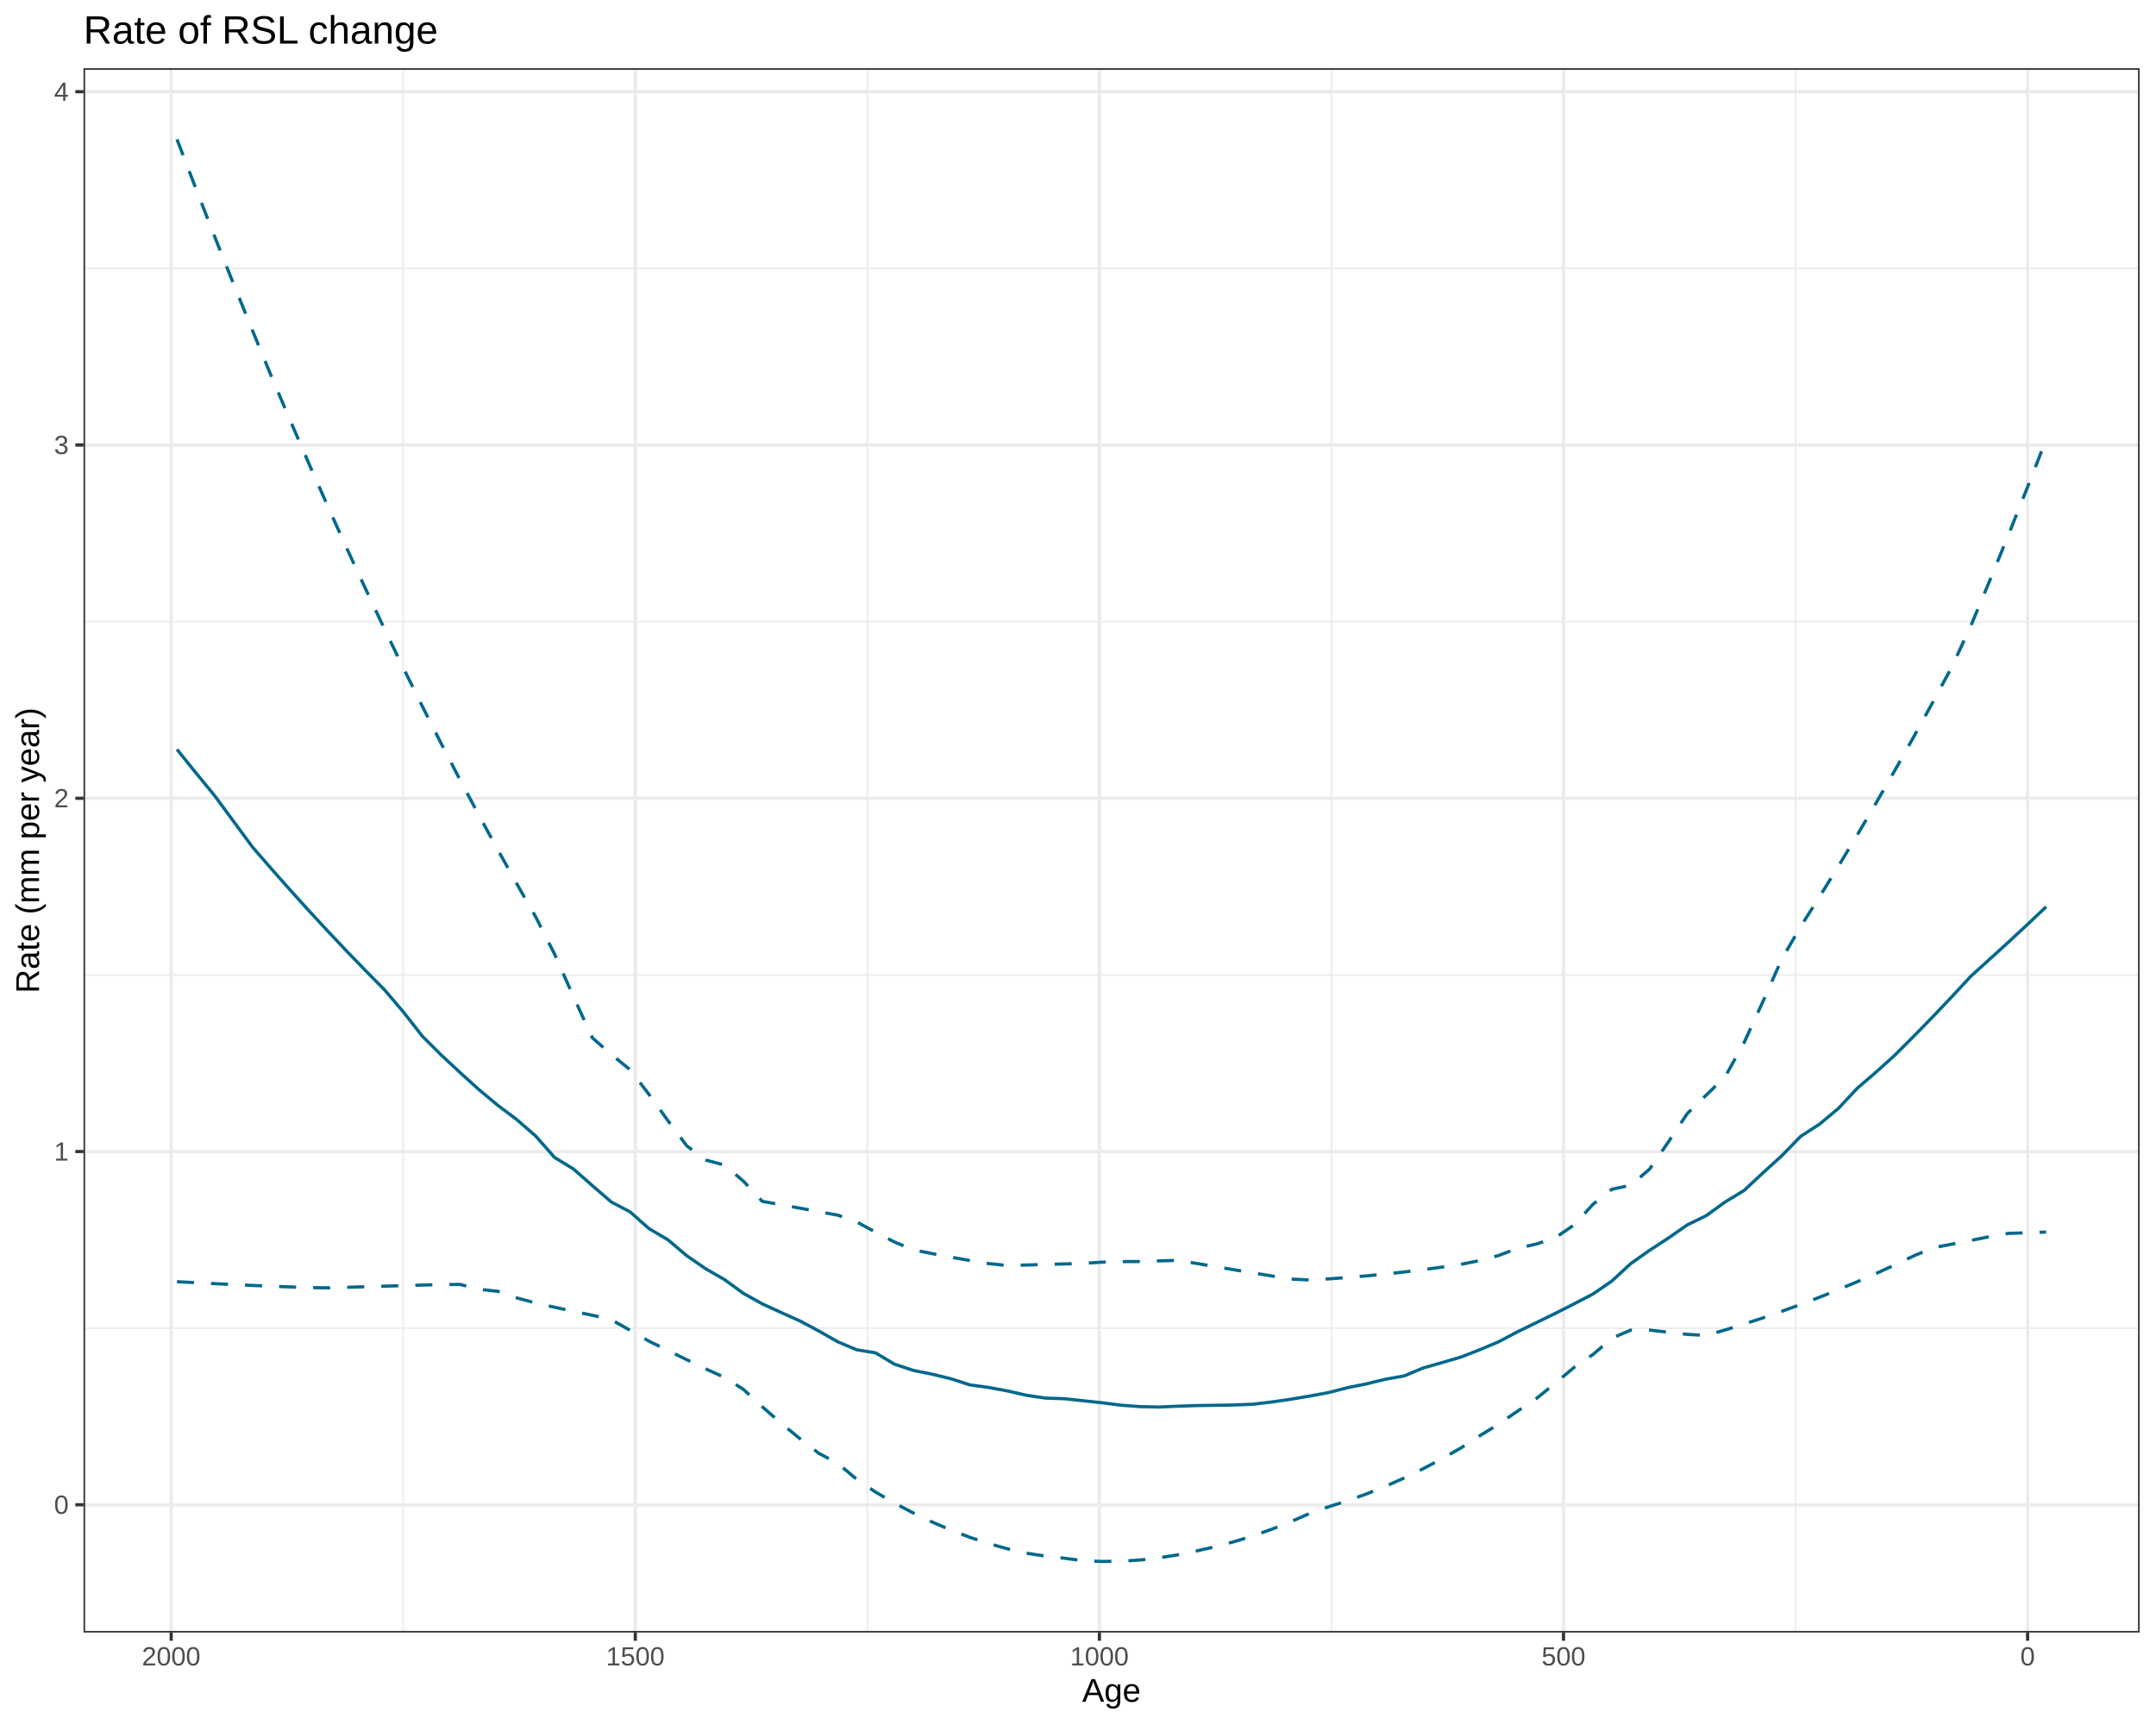
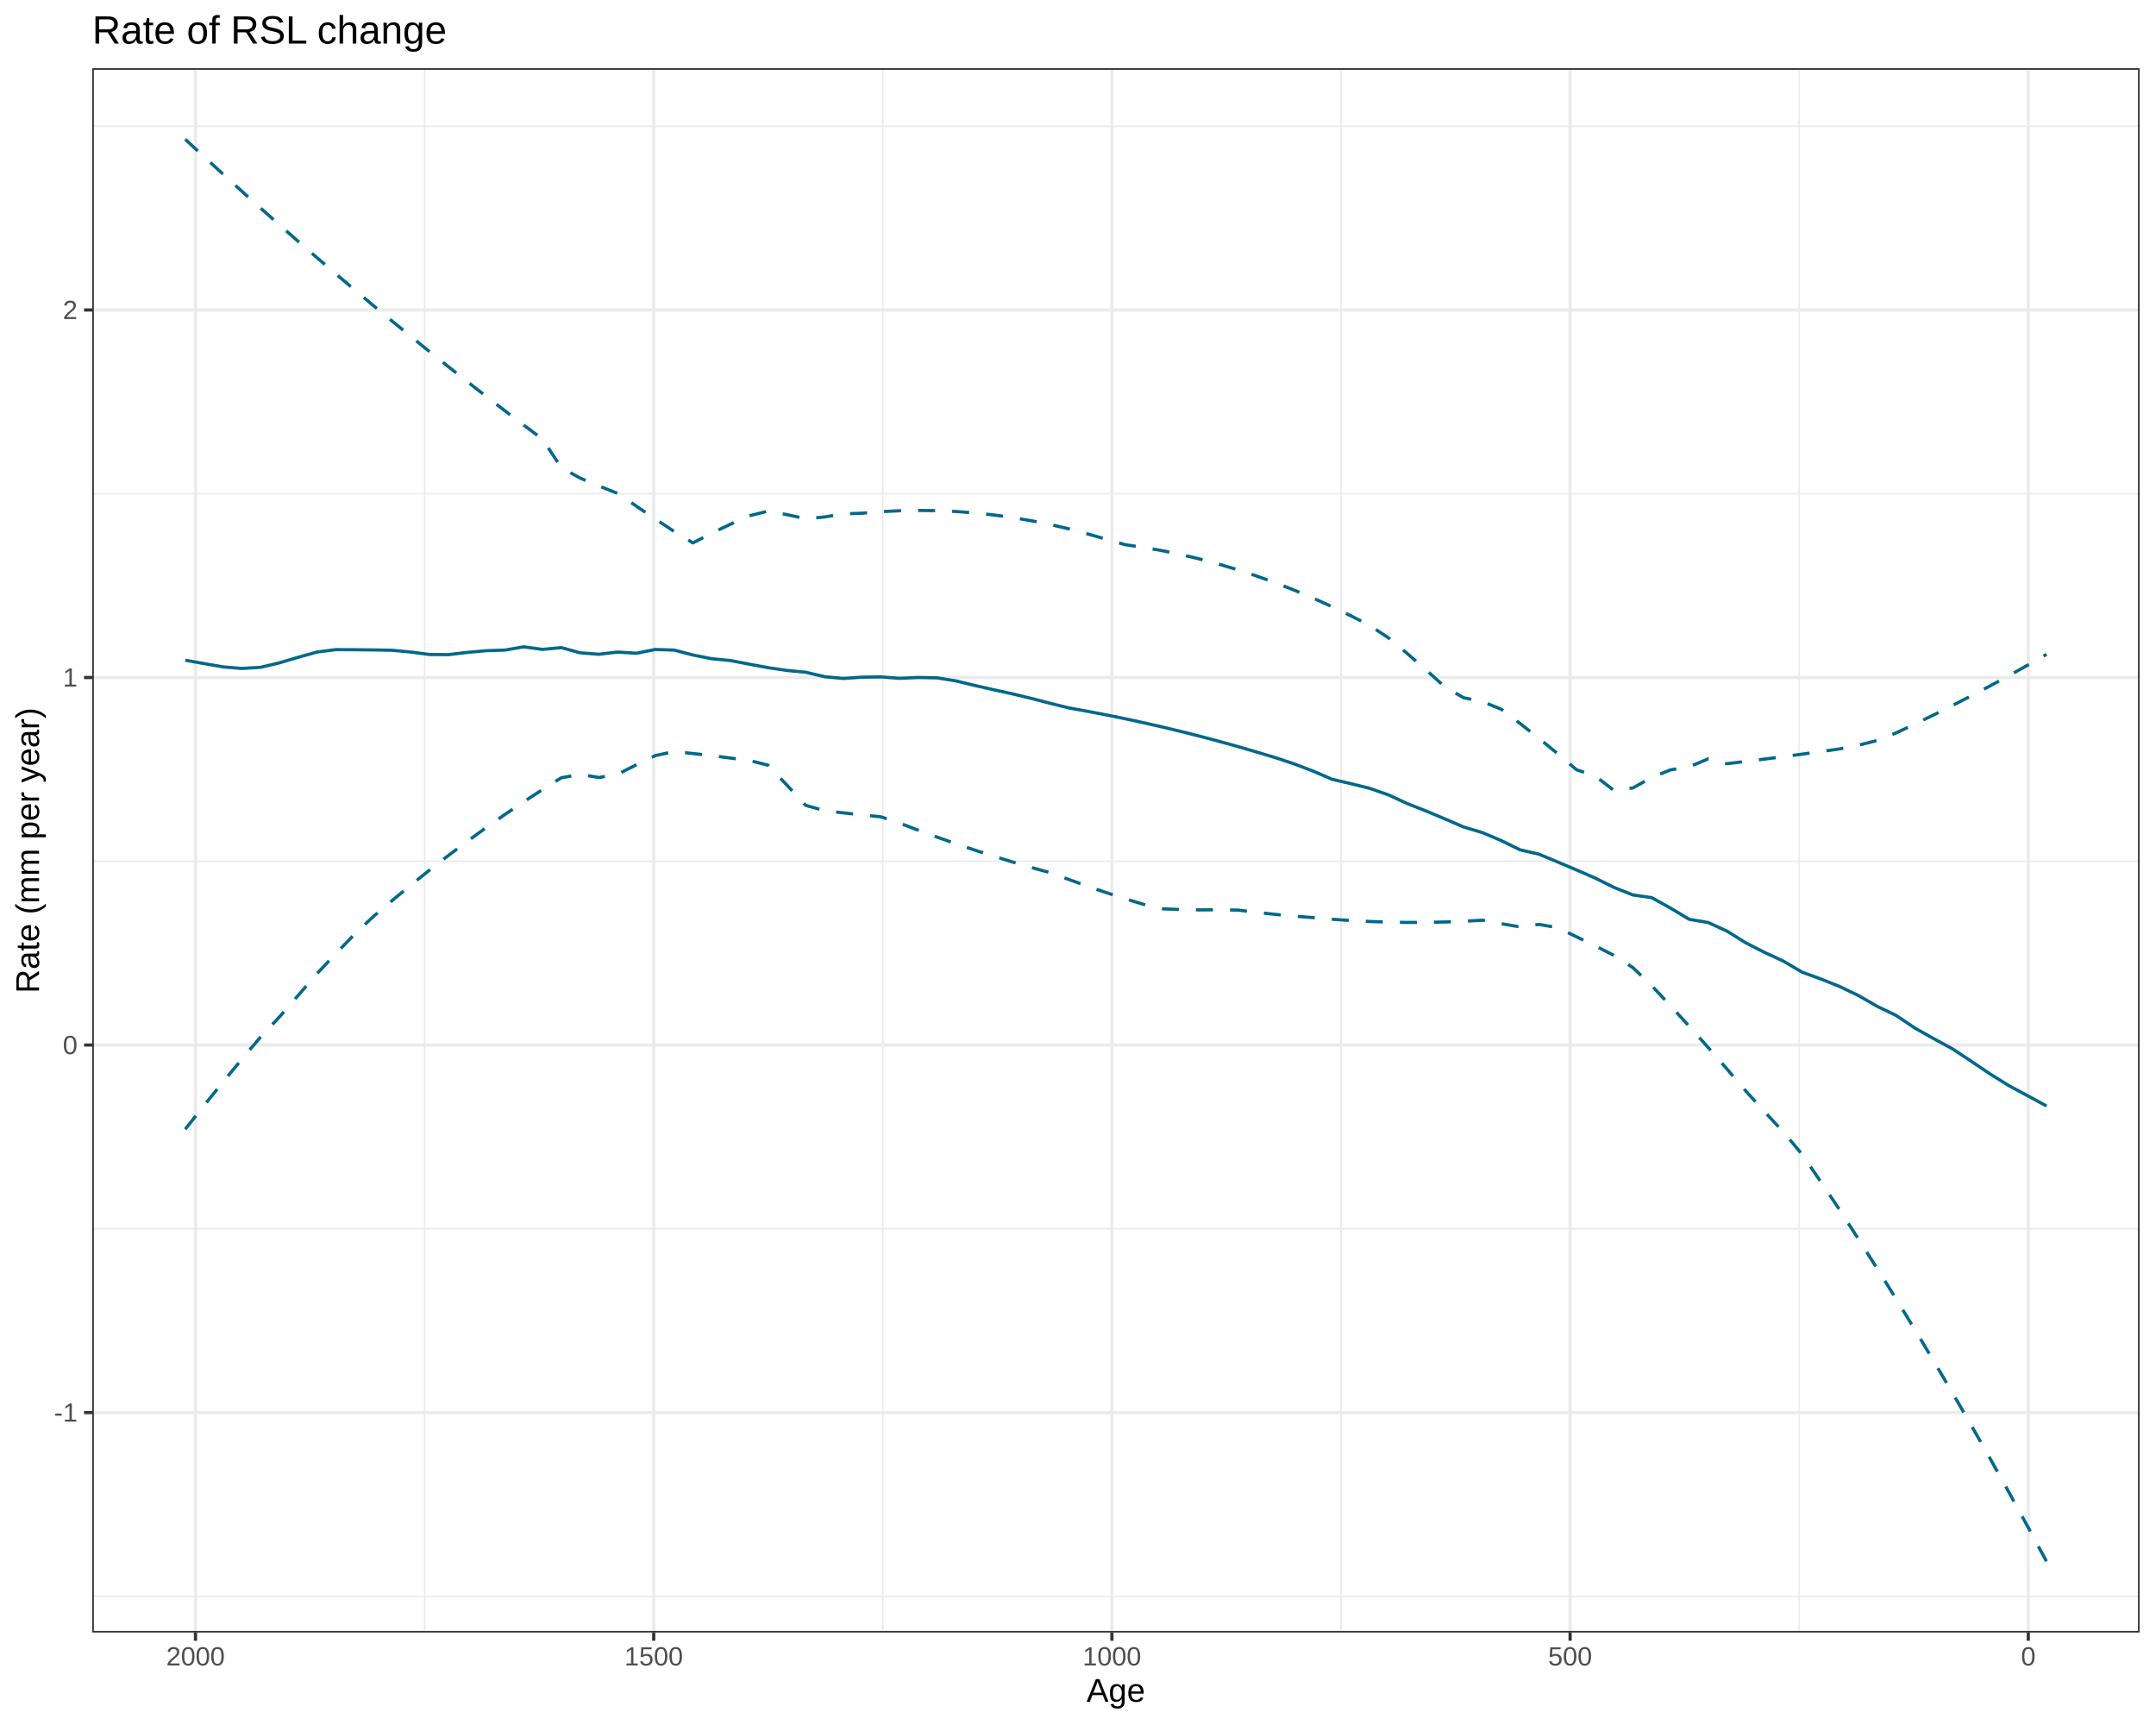
<svg xmlns="http://www.w3.org/2000/svg" viewBox="0 0 720.00 576.00">
  <defs>
    <style type="text/css">
    line, polyline, polygon, path, rect, circle {
      fill: none;
      stroke: #000000;
      stroke-linecap: round;
      stroke-linejoin: round;
      stroke-miterlimit: 10.00;
    }
  </style>
  </defs>
  <rect width="100%" height="100%" style="stroke: none; fill: #FFFFFF;" />
  <rect x="0.00" y="0.00" width="720.00" height="576.00" style="stroke-width: 1.07; stroke: #FFFFFF; fill: #FFFFFF;" />
  <defs>
-     <clipPath id="cpMjcuODl8NzE0LjUyfDU0NS4xM3wyMi43Nw==">
-       <rect x="27.89" y="22.77" width="686.64" height="522.36" />
+     <clipPath id="cpMzAuODF8NzE0LjUyfDU0NS4xM3wyMi43Nw==">
+       <rect x="30.81" y="22.77" width="683.71" height="522.36" />
    </clipPath>
  </defs>
-   <rect x="27.89" y="22.77" width="686.64" height="522.36" style="stroke-width: 1.07; stroke: none; fill: #FFFFFF;" clip-path="url(#cpMjcuODl8NzE0LjUyfDU0NS4xM3wyMi43Nw==)" />
-   <polyline points="27.89,443.49 714.52,443.49 " style="stroke-width: 0.53; stroke: #EBEBEB; stroke-linecap: butt;" clip-path="url(#cpMjcuODl8NzE0LjUyfDU0NS4xM3wyMi43Nw==)" />
-   <polyline points="27.89,325.53 714.52,325.53 " style="stroke-width: 0.53; stroke: #EBEBEB; stroke-linecap: butt;" clip-path="url(#cpMjcuODl8NzE0LjUyfDU0NS4xM3wyMi43Nw==)" />
-   <polyline points="27.89,207.57 714.52,207.57 " style="stroke-width: 0.53; stroke: #EBEBEB; stroke-linecap: butt;" clip-path="url(#cpMjcuODl8NzE0LjUyfDU0NS4xM3wyMi43Nw==)" />
-   <polyline points="27.89,89.61 714.52,89.61 " style="stroke-width: 0.53; stroke: #EBEBEB; stroke-linecap: butt;" clip-path="url(#cpMjcuODl8NzE0LjUyfDU0NS4xM3wyMi43Nw==)" />
-   <polyline points="599.63,545.13 599.63,22.77 " style="stroke-width: 0.53; stroke: #EBEBEB; stroke-linecap: butt;" clip-path="url(#cpMjcuODl8NzE0LjUyfDU0NS4xM3wyMi43Nw==)" />
-   <polyline points="444.64,545.13 444.64,22.77 " style="stroke-width: 0.53; stroke: #EBEBEB; stroke-linecap: butt;" clip-path="url(#cpMjcuODl8NzE0LjUyfDU0NS4xM3wyMi43Nw==)" />
-   <polyline points="289.65,545.13 289.65,22.77 " style="stroke-width: 0.53; stroke: #EBEBEB; stroke-linecap: butt;" clip-path="url(#cpMjcuODl8NzE0LjUyfDU0NS4xM3wyMi43Nw==)" />
-   <polyline points="134.66,545.13 134.66,22.77 " style="stroke-width: 0.53; stroke: #EBEBEB; stroke-linecap: butt;" clip-path="url(#cpMjcuODl8NzE0LjUyfDU0NS4xM3wyMi43Nw==)" />
-   <polyline points="27.89,502.46 714.52,502.46 " style="stroke-width: 1.07; stroke: #EBEBEB; stroke-linecap: butt;" clip-path="url(#cpMjcuODl8NzE0LjUyfDU0NS4xM3wyMi43Nw==)" />
-   <polyline points="27.89,384.51 714.52,384.51 " style="stroke-width: 1.07; stroke: #EBEBEB; stroke-linecap: butt;" clip-path="url(#cpMjcuODl8NzE0LjUyfDU0NS4xM3wyMi43Nw==)" />
-   <polyline points="27.89,266.55 714.52,266.55 " style="stroke-width: 1.07; stroke: #EBEBEB; stroke-linecap: butt;" clip-path="url(#cpMjcuODl8NzE0LjUyfDU0NS4xM3wyMi43Nw==)" />
-   <polyline points="27.89,148.59 714.52,148.59 " style="stroke-width: 1.07; stroke: #EBEBEB; stroke-linecap: butt;" clip-path="url(#cpMjcuODl8NzE0LjUyfDU0NS4xM3wyMi43Nw==)" />
-   <polyline points="27.89,30.63 714.52,30.63 " style="stroke-width: 1.07; stroke: #EBEBEB; stroke-linecap: butt;" clip-path="url(#cpMjcuODl8NzE0LjUyfDU0NS4xM3wyMi43Nw==)" />
-   <polyline points="677.13,545.13 677.13,22.77 " style="stroke-width: 1.07; stroke: #EBEBEB; stroke-linecap: butt;" clip-path="url(#cpMjcuODl8NzE0LjUyfDU0NS4xM3wyMi43Nw==)" />
-   <polyline points="522.14,545.13 522.14,22.77 " style="stroke-width: 1.07; stroke: #EBEBEB; stroke-linecap: butt;" clip-path="url(#cpMjcuODl8NzE0LjUyfDU0NS4xM3wyMi43Nw==)" />
-   <polyline points="367.15,545.13 367.15,22.77 " style="stroke-width: 1.07; stroke: #EBEBEB; stroke-linecap: butt;" clip-path="url(#cpMjcuODl8NzE0LjUyfDU0NS4xM3wyMi43Nw==)" />
-   <polyline points="212.16,545.13 212.16,22.77 " style="stroke-width: 1.07; stroke: #EBEBEB; stroke-linecap: butt;" clip-path="url(#cpMjcuODl8NzE0LjUyfDU0NS4xM3wyMi43Nw==)" />
-   <polyline points="57.17,545.13 57.17,22.77 " style="stroke-width: 1.07; stroke: #EBEBEB; stroke-linecap: butt;" clip-path="url(#cpMjcuODl8NzE0LjUyfDU0NS4xM3wyMi43Nw==)" />
-   <polyline points="59.10,250.22 65.40,258.05 71.71,265.73 78.01,274.29 84.32,282.84 90.62,290.10 96.93,297.21 103.23,304.18 109.54,310.99 115.84,317.66 122.15,324.18 128.45,330.56 134.76,337.98 141.06,346.02 147.37,352.31 153.67,358.17 159.98,363.87 166.28,369.12 172.59,373.85 178.89,379.34 185.20,386.49 191.50,390.34 197.81,395.89 204.12,401.34 210.42,404.67 216.73,410.24 223.03,413.96 229.34,419.30 235.64,423.65 241.95,427.28 248.25,431.86 254.56,435.38 260.86,438.26 267.17,441.09 273.47,444.46 279.78,448.04 286.08,450.71 292.39,451.73 298.69,455.51 305.00,457.59 311.30,458.86 317.61,460.40 323.91,462.43 330.22,463.30 336.52,464.47 342.83,465.91 349.13,466.84 355.44,467.05 361.75,467.73 368.05,468.41 374.36,469.21 380.66,469.69 386.97,469.83 393.27,469.55 399.58,469.34 405.88,469.25 412.19,469.14 418.49,468.89 424.80,468.13 431.10,467.22 437.41,466.16 443.71,464.98 450.02,463.36 456.32,462.09 462.63,460.55 468.93,459.44 475.24,456.80 481.54,455.00 487.85,453.15 494.15,450.70 500.46,448.04 506.76,444.71 513.07,441.64 519.37,438.57 525.68,435.37 531.99,432.08 538.29,427.75 544.60,421.92 550.90,417.49 557.21,413.37 563.51,408.98 569.82,405.92 576.12,401.34 582.43,397.52 588.73,391.64 595.04,385.91 601.34,379.44 607.65,375.36 613.95,370.11 620.26,363.36 626.56,357.95 632.87,352.25 639.17,345.95 645.48,339.49 651.78,332.86 658.09,326.05 664.39,320.34 670.70,314.61 677.00,308.76 683.31,302.79 " style="stroke-width: 1.07; stroke: #00688B; stroke-linecap: butt;" clip-path="url(#cpMjcuODl8NzE0LjUyfDU0NS4xM3wyMi43Nw==)" />
-   <polyline points="59.10,427.97 65.40,428.31 71.71,428.63 78.01,428.93 84.32,429.22 90.62,429.48 96.93,429.72 103.23,429.95 109.54,430.02 115.84,429.84 122.15,429.66 128.45,429.47 134.76,429.29 141.06,429.10 147.37,428.92 153.67,428.89 159.98,430.50 166.28,431.19 172.59,433.39 178.89,435.09 185.20,436.51 191.50,437.88 197.81,439.18 204.12,440.65 210.42,444.20 216.73,447.84 223.03,450.92 229.34,454.03 235.64,457.07 241.95,459.93 248.25,463.92 254.56,469.73 260.86,475.23 267.17,480.42 273.47,485.29 279.78,488.64 286.08,493.94 292.39,498.22 298.69,501.88 305.00,505.21 311.30,508.23 317.61,510.94 323.91,513.34 330.22,515.42 336.52,517.19 342.83,518.64 349.13,519.61 355.44,520.31 361.75,521.15 368.05,521.39 374.36,521.31 380.66,520.91 386.97,520.20 393.27,519.18 399.58,517.88 405.88,516.46 412.19,514.77 418.49,512.82 424.80,510.59 431.10,508.10 437.41,505.34 443.71,503.12 450.02,501.12 456.32,498.85 462.63,496.31 468.93,493.51 475.24,490.44 481.54,487.10 487.85,483.50 494.15,479.43 500.46,475.54 506.76,471.22 513.07,467.00 519.37,461.87 525.68,456.59 531.99,452.27 538.29,446.84 544.60,444.13 550.90,444.13 557.21,444.86 563.51,445.57 569.82,445.91 576.12,444.08 582.43,442.13 588.73,440.06 595.04,437.87 601.34,435.57 607.65,433.16 613.95,430.62 620.26,427.97 626.56,425.20 632.87,422.32 639.17,419.32 645.48,416.66 651.78,415.45 658.09,414.21 664.39,412.94 670.70,411.85 677.00,411.63 683.31,411.40 " style="stroke-width: 1.07; stroke: #00688B; stroke-dasharray: 5.69,5.69; stroke-linecap: butt;" clip-path="url(#cpMjcuODl8NzE0LjUyfDU0NS4xM3wyMi43Nw==)" />
-   <polyline points="59.10,46.52 65.40,62.94 71.71,79.06 78.01,94.87 84.32,110.38 90.62,125.65 96.93,140.44 103.23,154.98 109.54,169.22 115.84,183.16 122.15,196.79 128.45,210.13 134.76,223.17 141.06,235.90 147.37,248.34 153.67,260.47 159.98,272.30 166.28,283.83 172.59,295.12 178.89,306.16 185.20,318.58 191.50,332.78 197.81,346.54 204.12,352.07 210.42,357.20 216.73,365.44 223.03,374.17 229.34,382.60 235.64,387.35 241.95,389.03 248.25,394.38 254.56,401.15 260.86,402.27 267.17,403.43 273.47,404.60 279.78,405.76 286.08,408.02 292.39,411.43 298.69,414.71 305.00,417.34 311.30,418.60 317.61,419.79 323.91,420.90 330.22,421.93 336.52,422.59 342.83,422.40 349.13,422.22 355.44,422.04 361.75,421.86 368.05,421.45 374.36,421.26 380.66,421.25 386.97,421.03 393.27,420.84 399.58,421.87 405.88,422.95 412.19,424.00 418.49,425.05 424.80,426.07 431.10,427.09 437.41,427.41 443.71,427.03 450.02,426.57 456.32,426.03 462.63,425.42 468.93,424.73 475.24,423.96 481.54,423.11 487.85,422.19 494.15,420.93 500.46,419.22 506.76,416.83 513.07,415.40 519.37,413.31 525.68,409.02 531.99,402.12 538.29,397.10 544.60,395.77 550.90,390.36 557.21,381.23 563.51,371.78 569.82,365.64 576.12,359.54 582.43,348.16 588.73,334.43 595.04,320.25 601.34,309.38 607.65,299.42 613.95,289.21 620.26,278.76 626.56,268.05 632.87,257.10 639.17,245.90 645.48,234.46 651.78,222.76 658.09,209.15 664.39,194.08 670.70,178.66 677.00,162.89 683.31,146.77 " style="stroke-width: 1.07; stroke: #00688B; stroke-dasharray: 5.69,5.69; stroke-linecap: butt;" clip-path="url(#cpMjcuODl8NzE0LjUyfDU0NS4xM3wyMi43Nw==)" />
-   <rect x="27.89" y="22.77" width="686.64" height="522.36" style="stroke-width: 1.07; stroke: #333333;" clip-path="url(#cpMjcuODl8NzE0LjUyfDU0NS4xM3wyMi43Nw==)" />
+   <rect x="30.81" y="22.77" width="683.71" height="522.36" style="stroke-width: 1.07; stroke: none; fill: #FFFFFF;" clip-path="url(#cpMzAuODF8NzE0LjUyfDU0NS4xM3wyMi43Nw==)" />
+   <polyline points="30.81,533.04 714.52,533.04 " style="stroke-width: 0.53; stroke: #EBEBEB; stroke-linecap: butt;" clip-path="url(#cpMzAuODF8NzE0LjUyfDU0NS4xM3wyMi43Nw==)" />
+   <polyline points="30.81,410.32 714.52,410.32 " style="stroke-width: 0.53; stroke: #EBEBEB; stroke-linecap: butt;" clip-path="url(#cpMzAuODF8NzE0LjUyfDU0NS4xM3wyMi43Nw==)" />
+   <polyline points="30.81,287.59 714.52,287.59 " style="stroke-width: 0.53; stroke: #EBEBEB; stroke-linecap: butt;" clip-path="url(#cpMzAuODF8NzE0LjUyfDU0NS4xM3wyMi43Nw==)" />
+   <polyline points="30.81,164.86 714.52,164.86 " style="stroke-width: 0.53; stroke: #EBEBEB; stroke-linecap: butt;" clip-path="url(#cpMzAuODF8NzE0LjUyfDU0NS4xM3wyMi43Nw==)" />
+   <polyline points="30.81,42.14 714.52,42.14 " style="stroke-width: 0.53; stroke: #EBEBEB; stroke-linecap: butt;" clip-path="url(#cpMzAuODF8NzE0LjUyfDU0NS4xM3wyMi43Nw==)" />
+   <polyline points="600.85,545.13 600.85,22.77 " style="stroke-width: 0.53; stroke: #EBEBEB; stroke-linecap: butt;" clip-path="url(#cpMzAuODF8NzE0LjUyfDU0NS4xM3wyMi43Nw==)" />
+   <polyline points="447.83,545.13 447.83,22.77 " style="stroke-width: 0.53; stroke: #EBEBEB; stroke-linecap: butt;" clip-path="url(#cpMzAuODF8NzE0LjUyfDU0NS4xM3wyMi43Nw==)" />
+   <polyline points="294.82,545.13 294.82,22.77 " style="stroke-width: 0.53; stroke: #EBEBEB; stroke-linecap: butt;" clip-path="url(#cpMzAuODF8NzE0LjUyfDU0NS4xM3wyMi43Nw==)" />
+   <polyline points="141.80,545.13 141.80,22.77 " style="stroke-width: 0.53; stroke: #EBEBEB; stroke-linecap: butt;" clip-path="url(#cpMzAuODF8NzE0LjUyfDU0NS4xM3wyMi43Nw==)" />
+   <polyline points="30.81,471.68 714.52,471.68 " style="stroke-width: 1.07; stroke: #EBEBEB; stroke-linecap: butt;" clip-path="url(#cpMzAuODF8NzE0LjUyfDU0NS4xM3wyMi43Nw==)" />
+   <polyline points="30.81,348.95 714.52,348.95 " style="stroke-width: 1.07; stroke: #EBEBEB; stroke-linecap: butt;" clip-path="url(#cpMzAuODF8NzE0LjUyfDU0NS4xM3wyMi43Nw==)" />
+   <polyline points="30.81,226.23 714.52,226.23 " style="stroke-width: 1.07; stroke: #EBEBEB; stroke-linecap: butt;" clip-path="url(#cpMzAuODF8NzE0LjUyfDU0NS4xM3wyMi43Nw==)" />
+   <polyline points="30.81,103.50 714.52,103.50 " style="stroke-width: 1.07; stroke: #EBEBEB; stroke-linecap: butt;" clip-path="url(#cpMzAuODF8NzE0LjUyfDU0NS4xM3wyMi43Nw==)" />
+   <polyline points="677.35,545.13 677.35,22.77 " style="stroke-width: 1.07; stroke: #EBEBEB; stroke-linecap: butt;" clip-path="url(#cpMzAuODF8NzE0LjUyfDU0NS4xM3wyMi43Nw==)" />
+   <polyline points="524.34,545.13 524.34,22.77 " style="stroke-width: 1.07; stroke: #EBEBEB; stroke-linecap: butt;" clip-path="url(#cpMzAuODF8NzE0LjUyfDU0NS4xM3wyMi43Nw==)" />
+   <polyline points="371.32,545.13 371.32,22.77 " style="stroke-width: 1.07; stroke: #EBEBEB; stroke-linecap: butt;" clip-path="url(#cpMzAuODF8NzE0LjUyfDU0NS4xM3wyMi43Nw==)" />
+   <polyline points="218.31,545.13 218.31,22.77 " style="stroke-width: 1.07; stroke: #EBEBEB; stroke-linecap: butt;" clip-path="url(#cpMzAuODF8NzE0LjUyfDU0NS4xM3wyMi43Nw==)" />
+   <polyline points="65.29,545.13 65.29,22.77 " style="stroke-width: 1.07; stroke: #EBEBEB; stroke-linecap: butt;" clip-path="url(#cpMzAuODF8NzE0LjUyfDU0NS4xM3wyMi43Nw==)" />
+   <polyline points="61.88,220.46 68.16,221.58 74.44,222.67 80.72,223.21 87.00,222.83 93.28,221.34 99.55,219.49 105.83,217.73 112.11,216.92 118.39,216.95 124.67,217.02 130.95,217.13 137.23,217.73 143.50,218.55 149.78,218.59 156.06,217.85 162.34,217.28 168.62,217.07 174.90,215.99 181.17,216.84 187.45,216.25 193.73,217.98 200.01,218.46 206.29,217.73 212.57,218.13 218.84,216.87 225.12,217.07 231.40,218.71 237.68,219.96 243.96,220.57 250.24,221.78 256.51,222.94 262.79,223.87 269.07,224.47 275.35,225.96 281.63,226.55 287.91,226.11 294.18,226.03 300.46,226.50 306.74,226.22 313.02,226.35 319.30,227.38 325.58,228.90 331.85,230.32 338.13,231.69 344.41,233.21 350.69,234.84 356.97,236.40 363.25,237.53 369.52,238.73 375.80,240.01 382.08,241.37 388.36,242.80 394.64,244.31 400.92,245.90 407.19,247.57 413.47,249.31 419.75,251.14 426.03,253.03 432.31,255.12 438.59,257.51 444.86,260.22 451.14,261.68 457.42,263.24 463.70,265.43 469.98,268.34 476.26,270.81 482.54,273.45 488.81,276.15 495.09,278.03 501.37,280.70 507.65,283.77 513.93,285.22 520.21,287.84 526.48,290.49 532.76,293.22 539.04,296.34 545.32,298.84 551.60,299.74 557.88,303.23 564.15,306.99 570.43,308.04 576.71,310.90 582.99,314.82 589.27,318.02 595.55,320.93 601.82,324.62 608.10,326.90 614.38,329.42 620.66,332.44 626.94,336.06 633.22,339.07 639.49,343.30 645.77,346.82 652.05,350.23 658.33,354.39 664.61,358.62 670.89,362.53 677.16,365.90 683.44,369.30 " style="stroke-width: 1.07; stroke: #00688B; stroke-linecap: butt;" clip-path="url(#cpMzAuODF8NzE0LjUyfDU0NS4xM3wyMi43Nw==)" />
+   <polyline points="61.88,377.06 68.16,369.10 74.44,361.32 80.72,353.72 87.00,346.29 93.28,339.61 99.55,332.41 105.83,325.15 112.11,318.47 118.39,311.97 124.67,306.04 130.95,300.70 137.23,295.52 143.50,290.49 149.78,285.63 156.06,280.92 162.34,276.36 168.62,271.96 174.90,267.72 181.17,263.64 187.45,259.71 193.73,258.57 200.01,259.63 206.29,258.50 212.57,255.35 218.84,252.31 225.12,250.93 231.40,251.62 237.68,252.31 243.96,253.13 250.24,253.92 256.51,255.52 262.79,262.15 269.07,268.92 275.35,270.70 281.63,271.42 287.91,272.11 294.18,272.75 300.46,274.86 306.74,277.26 313.02,279.55 319.30,281.76 325.58,283.88 331.85,285.90 338.13,287.82 344.41,289.66 350.69,291.40 356.97,293.68 363.25,295.94 369.52,298.08 375.80,300.12 382.08,302.03 388.36,303.47 394.64,303.72 400.92,303.83 407.19,303.78 413.47,303.90 419.75,304.66 426.03,305.34 432.31,305.92 438.59,306.41 444.86,306.94 451.14,307.38 457.42,307.70 463.70,307.91 469.98,308.01 476.26,307.99 482.54,307.86 488.81,307.62 495.09,307.27 501.37,308.43 507.65,309.52 513.93,308.67 520.21,309.78 526.48,312.81 532.76,315.87 539.04,319.05 545.32,323.11 551.60,329.13 557.88,335.85 564.15,342.73 570.43,349.76 576.71,356.94 582.99,364.28 589.27,371.23 595.55,377.96 601.82,385.46 608.10,394.68 614.38,404.04 620.66,413.80 626.94,423.68 633.22,433.75 639.49,444.02 645.77,454.48 652.05,465.14 658.33,476.00 664.61,487.05 670.89,498.30 677.16,509.75 683.44,521.39 " style="stroke-width: 1.07; stroke: #00688B; stroke-dasharray: 5.69,5.69; stroke-linecap: butt;" clip-path="url(#cpMzAuODF8NzE0LjUyfDU0NS4xM3wyMi43Nw==)" />
+   <polyline points="61.88,46.52 68.16,52.35 74.44,58.12 80.72,63.82 87.00,69.47 93.28,75.05 99.55,80.57 105.83,86.02 112.11,91.42 118.39,96.75 124.67,102.02 130.95,107.23 137.23,112.37 143.50,117.46 149.78,122.48 156.06,127.44 162.34,132.33 168.62,137.16 174.90,141.94 181.17,146.64 187.45,156.16 193.73,159.64 200.01,162.27 206.29,164.77 212.57,169.05 218.84,173.28 225.12,177.45 231.40,181.28 237.68,178.04 243.96,175.03 250.24,172.24 256.51,170.67 262.79,171.85 269.07,173.20 275.35,172.63 281.63,171.59 287.91,171.37 294.18,170.86 300.46,170.55 306.74,170.44 313.02,170.52 319.30,170.80 325.58,171.28 331.85,171.95 338.13,172.81 344.41,173.88 350.69,175.13 356.97,176.59 363.25,178.29 369.52,180.08 375.80,181.89 382.08,182.81 388.36,183.92 394.64,185.23 400.92,186.73 407.19,188.42 413.47,190.30 419.75,192.38 426.03,194.64 432.31,197.10 438.59,199.75 444.86,202.60 451.14,205.63 457.42,208.86 463.70,213.00 469.98,218.24 476.26,223.71 482.54,229.41 488.81,233.00 495.09,234.27 501.37,236.84 507.65,241.59 513.93,246.55 520.21,251.69 526.48,257.03 532.76,259.15 539.04,263.98 545.32,263.10 551.60,259.59 557.88,257.07 564.15,256.04 570.43,253.40 576.71,255.00 582.99,254.25 589.27,253.47 595.55,252.66 601.82,251.82 608.10,250.96 614.38,250.06 620.66,248.82 626.94,247.25 633.22,244.72 639.49,241.76 645.77,238.71 652.05,235.57 658.33,232.34 664.61,229.02 670.89,225.60 677.16,222.09 683.44,218.49 " style="stroke-width: 1.07; stroke: #00688B; stroke-dasharray: 5.69,5.69; stroke-linecap: butt;" clip-path="url(#cpMzAuODF8NzE0LjUyfDU0NS4xM3wyMi43Nw==)" />
+   <rect x="30.81" y="22.77" width="683.71" height="522.36" style="stroke-width: 1.07; stroke: #333333;" clip-path="url(#cpMzAuODF8NzE0LjUyfDU0NS4xM3wyMi43Nw==)" />
  <defs>
    <clipPath id="cpMC4wMHw3MjAuMDB8NTc2LjAwfDAuMDA=">
      <rect x="0.00" y="0.00" width="720.00" height="576.00" />
    </clipPath>
  </defs>
  <g clip-path="url(#cpMC4wMHw3MjAuMDB8NTc2LjAwfDAuMDA=)">
-     <text x="18.06" y="505.49" style="font-size: 8.80px; fill: #4D4D4D; font-family: Liberation Sans;" textLength="4.89px" lengthAdjust="spacingAndGlyphs">0</text>
+     <text x="18.06" y="474.70" style="font-size: 8.80px; fill: #4D4D4D; font-family: Liberation Sans;" textLength="7.81px" lengthAdjust="spacingAndGlyphs">-1</text>
  </g>
  <g clip-path="url(#cpMC4wMHw3MjAuMDB8NTc2LjAwfDAuMDA=)">
-     <text x="18.06" y="387.53" style="font-size: 8.80px; fill: #4D4D4D; font-family: Liberation Sans;" textLength="4.89px" lengthAdjust="spacingAndGlyphs">1</text>
+     <text x="20.98" y="351.98" style="font-size: 8.80px; fill: #4D4D4D; font-family: Liberation Sans;" textLength="4.89px" lengthAdjust="spacingAndGlyphs">0</text>
  </g>
  <g clip-path="url(#cpMC4wMHw3MjAuMDB8NTc2LjAwfDAuMDA=)">
-     <text x="18.06" y="269.57" style="font-size: 8.80px; fill: #4D4D4D; font-family: Liberation Sans;" textLength="4.89px" lengthAdjust="spacingAndGlyphs">2</text>
+     <text x="20.98" y="229.25" style="font-size: 8.80px; fill: #4D4D4D; font-family: Liberation Sans;" textLength="4.89px" lengthAdjust="spacingAndGlyphs">1</text>
  </g>
  <g clip-path="url(#cpMC4wMHw3MjAuMDB8NTc2LjAwfDAuMDA=)">
-     <text x="18.06" y="151.61" style="font-size: 8.80px; fill: #4D4D4D; font-family: Liberation Sans;" textLength="4.89px" lengthAdjust="spacingAndGlyphs">3</text>
+     <text x="20.98" y="106.53" style="font-size: 8.80px; fill: #4D4D4D; font-family: Liberation Sans;" textLength="4.89px" lengthAdjust="spacingAndGlyphs">2</text>
+   </g>
+   <polyline points="28.07,471.68 30.81,471.68 " style="stroke-width: 1.07; stroke: #333333; stroke-linecap: butt;" clip-path="url(#cpMC4wMHw3MjAuMDB8NTc2LjAwfDAuMDA=)" />
+   <polyline points="28.07,348.95 30.81,348.95 " style="stroke-width: 1.07; stroke: #333333; stroke-linecap: butt;" clip-path="url(#cpMC4wMHw3MjAuMDB8NTc2LjAwfDAuMDA=)" />
+   <polyline points="28.07,226.23 30.81,226.23 " style="stroke-width: 1.07; stroke: #333333; stroke-linecap: butt;" clip-path="url(#cpMC4wMHw3MjAuMDB8NTc2LjAwfDAuMDA=)" />
+   <polyline points="28.07,103.50 30.81,103.50 " style="stroke-width: 1.07; stroke: #333333; stroke-linecap: butt;" clip-path="url(#cpMC4wMHw3MjAuMDB8NTc2LjAwfDAuMDA=)" />
+   <polyline points="677.35,547.87 677.35,545.13 " style="stroke-width: 1.07; stroke: #333333; stroke-linecap: butt;" clip-path="url(#cpMC4wMHw3MjAuMDB8NTc2LjAwfDAuMDA=)" />
+   <polyline points="524.34,547.87 524.34,545.13 " style="stroke-width: 1.07; stroke: #333333; stroke-linecap: butt;" clip-path="url(#cpMC4wMHw3MjAuMDB8NTc2LjAwfDAuMDA=)" />
+   <polyline points="371.32,547.87 371.32,545.13 " style="stroke-width: 1.07; stroke: #333333; stroke-linecap: butt;" clip-path="url(#cpMC4wMHw3MjAuMDB8NTc2LjAwfDAuMDA=)" />
+   <polyline points="218.31,547.87 218.31,545.13 " style="stroke-width: 1.07; stroke: #333333; stroke-linecap: butt;" clip-path="url(#cpMC4wMHw3MjAuMDB8NTc2LjAwfDAuMDA=)" />
+   <polyline points="65.29,547.87 65.29,545.13 " style="stroke-width: 1.07; stroke: #333333; stroke-linecap: butt;" clip-path="url(#cpMC4wMHw3MjAuMDB8NTc2LjAwfDAuMDA=)" />
+   <g clip-path="url(#cpMC4wMHw3MjAuMDB8NTc2LjAwfDAuMDA=)">
+     <text x="674.91" y="556.11" style="font-size: 8.80px; fill: #4D4D4D; font-family: Liberation Sans;" textLength="4.89px" lengthAdjust="spacingAndGlyphs">0</text>
  </g>
  <g clip-path="url(#cpMC4wMHw3MjAuMDB8NTc2LjAwfDAuMDA=)">
-     <text x="18.06" y="33.65" style="font-size: 8.80px; fill: #4D4D4D; font-family: Liberation Sans;" textLength="4.89px" lengthAdjust="spacingAndGlyphs">4</text>
-   </g>
-   <polyline points="25.15,502.46 27.89,502.46 " style="stroke-width: 1.07; stroke: #333333; stroke-linecap: butt;" clip-path="url(#cpMC4wMHw3MjAuMDB8NTc2LjAwfDAuMDA=)" />
-   <polyline points="25.15,384.51 27.89,384.51 " style="stroke-width: 1.07; stroke: #333333; stroke-linecap: butt;" clip-path="url(#cpMC4wMHw3MjAuMDB8NTc2LjAwfDAuMDA=)" />
-   <polyline points="25.15,266.55 27.89,266.55 " style="stroke-width: 1.07; stroke: #333333; stroke-linecap: butt;" clip-path="url(#cpMC4wMHw3MjAuMDB8NTc2LjAwfDAuMDA=)" />
-   <polyline points="25.15,148.59 27.89,148.59 " style="stroke-width: 1.07; stroke: #333333; stroke-linecap: butt;" clip-path="url(#cpMC4wMHw3MjAuMDB8NTc2LjAwfDAuMDA=)" />
-   <polyline points="25.15,30.63 27.89,30.63 " style="stroke-width: 1.07; stroke: #333333; stroke-linecap: butt;" clip-path="url(#cpMC4wMHw3MjAuMDB8NTc2LjAwfDAuMDA=)" />
-   <polyline points="677.13,547.87 677.13,545.13 " style="stroke-width: 1.07; stroke: #333333; stroke-linecap: butt;" clip-path="url(#cpMC4wMHw3MjAuMDB8NTc2LjAwfDAuMDA=)" />
-   <polyline points="522.14,547.87 522.14,545.13 " style="stroke-width: 1.07; stroke: #333333; stroke-linecap: butt;" clip-path="url(#cpMC4wMHw3MjAuMDB8NTc2LjAwfDAuMDA=)" />
-   <polyline points="367.15,547.87 367.15,545.13 " style="stroke-width: 1.07; stroke: #333333; stroke-linecap: butt;" clip-path="url(#cpMC4wMHw3MjAuMDB8NTc2LjAwfDAuMDA=)" />
-   <polyline points="212.16,547.87 212.16,545.13 " style="stroke-width: 1.07; stroke: #333333; stroke-linecap: butt;" clip-path="url(#cpMC4wMHw3MjAuMDB8NTc2LjAwfDAuMDA=)" />
-   <polyline points="57.17,547.87 57.17,545.13 " style="stroke-width: 1.07; stroke: #333333; stroke-linecap: butt;" clip-path="url(#cpMC4wMHw3MjAuMDB8NTc2LjAwfDAuMDA=)" />
-   <g clip-path="url(#cpMC4wMHw3MjAuMDB8NTc2LjAwfDAuMDA=)">
-     <text x="674.68" y="556.11" style="font-size: 8.80px; fill: #4D4D4D; font-family: Liberation Sans;" textLength="4.89px" lengthAdjust="spacingAndGlyphs">0</text>
+     <text x="517.00" y="556.11" style="font-size: 8.80px; fill: #4D4D4D; font-family: Liberation Sans;" textLength="14.67px" lengthAdjust="spacingAndGlyphs">500</text>
  </g>
  <g clip-path="url(#cpMC4wMHw3MjAuMDB8NTc2LjAwfDAuMDA=)">
-     <text x="514.80" y="556.11" style="font-size: 8.80px; fill: #4D4D4D; font-family: Liberation Sans;" textLength="14.67px" lengthAdjust="spacingAndGlyphs">500</text>
+     <text x="361.54" y="556.11" style="font-size: 8.80px; fill: #4D4D4D; font-family: Liberation Sans;" textLength="19.56px" lengthAdjust="spacingAndGlyphs">1000</text>
  </g>
  <g clip-path="url(#cpMC4wMHw3MjAuMDB8NTc2LjAwfDAuMDA=)">
-     <text x="357.37" y="556.11" style="font-size: 8.80px; fill: #4D4D4D; font-family: Liberation Sans;" textLength="19.56px" lengthAdjust="spacingAndGlyphs">1000</text>
+     <text x="208.53" y="556.11" style="font-size: 8.80px; fill: #4D4D4D; font-family: Liberation Sans;" textLength="19.56px" lengthAdjust="spacingAndGlyphs">1500</text>
  </g>
  <g clip-path="url(#cpMC4wMHw3MjAuMDB8NTc2LjAwfDAuMDA=)">
-     <text x="202.38" y="556.11" style="font-size: 8.80px; fill: #4D4D4D; font-family: Liberation Sans;" textLength="19.56px" lengthAdjust="spacingAndGlyphs">1500</text>
+     <text x="55.51" y="556.11" style="font-size: 8.80px; fill: #4D4D4D; font-family: Liberation Sans;" textLength="19.56px" lengthAdjust="spacingAndGlyphs">2000</text>
  </g>
  <g clip-path="url(#cpMC4wMHw3MjAuMDB8NTc2LjAwfDAuMDA=)">
-     <text x="47.38" y="556.11" style="font-size: 8.80px; fill: #4D4D4D; font-family: Liberation Sans;" textLength="19.56px" lengthAdjust="spacingAndGlyphs">2000</text>
-   </g>
-   <g clip-path="url(#cpMC4wMHw3MjAuMDB8NTc2LjAwfDAuMDA=)">
-     <text x="361.41" y="568.24" style="font-size: 11.00px; font-family: Liberation Sans;" textLength="19.59px" lengthAdjust="spacingAndGlyphs">Age</text>
+     <text x="362.87" y="568.24" style="font-size: 11.00px; font-family: Liberation Sans;" textLength="19.59px" lengthAdjust="spacingAndGlyphs">Age</text>
  </g>
  <g clip-path="url(#cpMC4wMHw3MjAuMDB8NTc2LjAwfDAuMDA=)">
    <text transform="translate(13.04,331.64) rotate(-90)" style="font-size: 11.00px; font-family: Liberation Sans;" textLength="95.38px" lengthAdjust="spacingAndGlyphs">Rate (mm per year)</text>
  </g>
  <g clip-path="url(#cpMC4wMHw3MjAuMDB8NTc2LjAwfDAuMDA=)">
-     <text x="27.89" y="14.56" style="font-size: 13.20px; font-family: Liberation Sans;" textLength="118.20px" lengthAdjust="spacingAndGlyphs">Rate of RSL change</text>
+     <text x="30.81" y="14.56" style="font-size: 13.20px; font-family: Liberation Sans;" textLength="118.20px" lengthAdjust="spacingAndGlyphs">Rate of RSL change</text>
  </g>
</svg>
